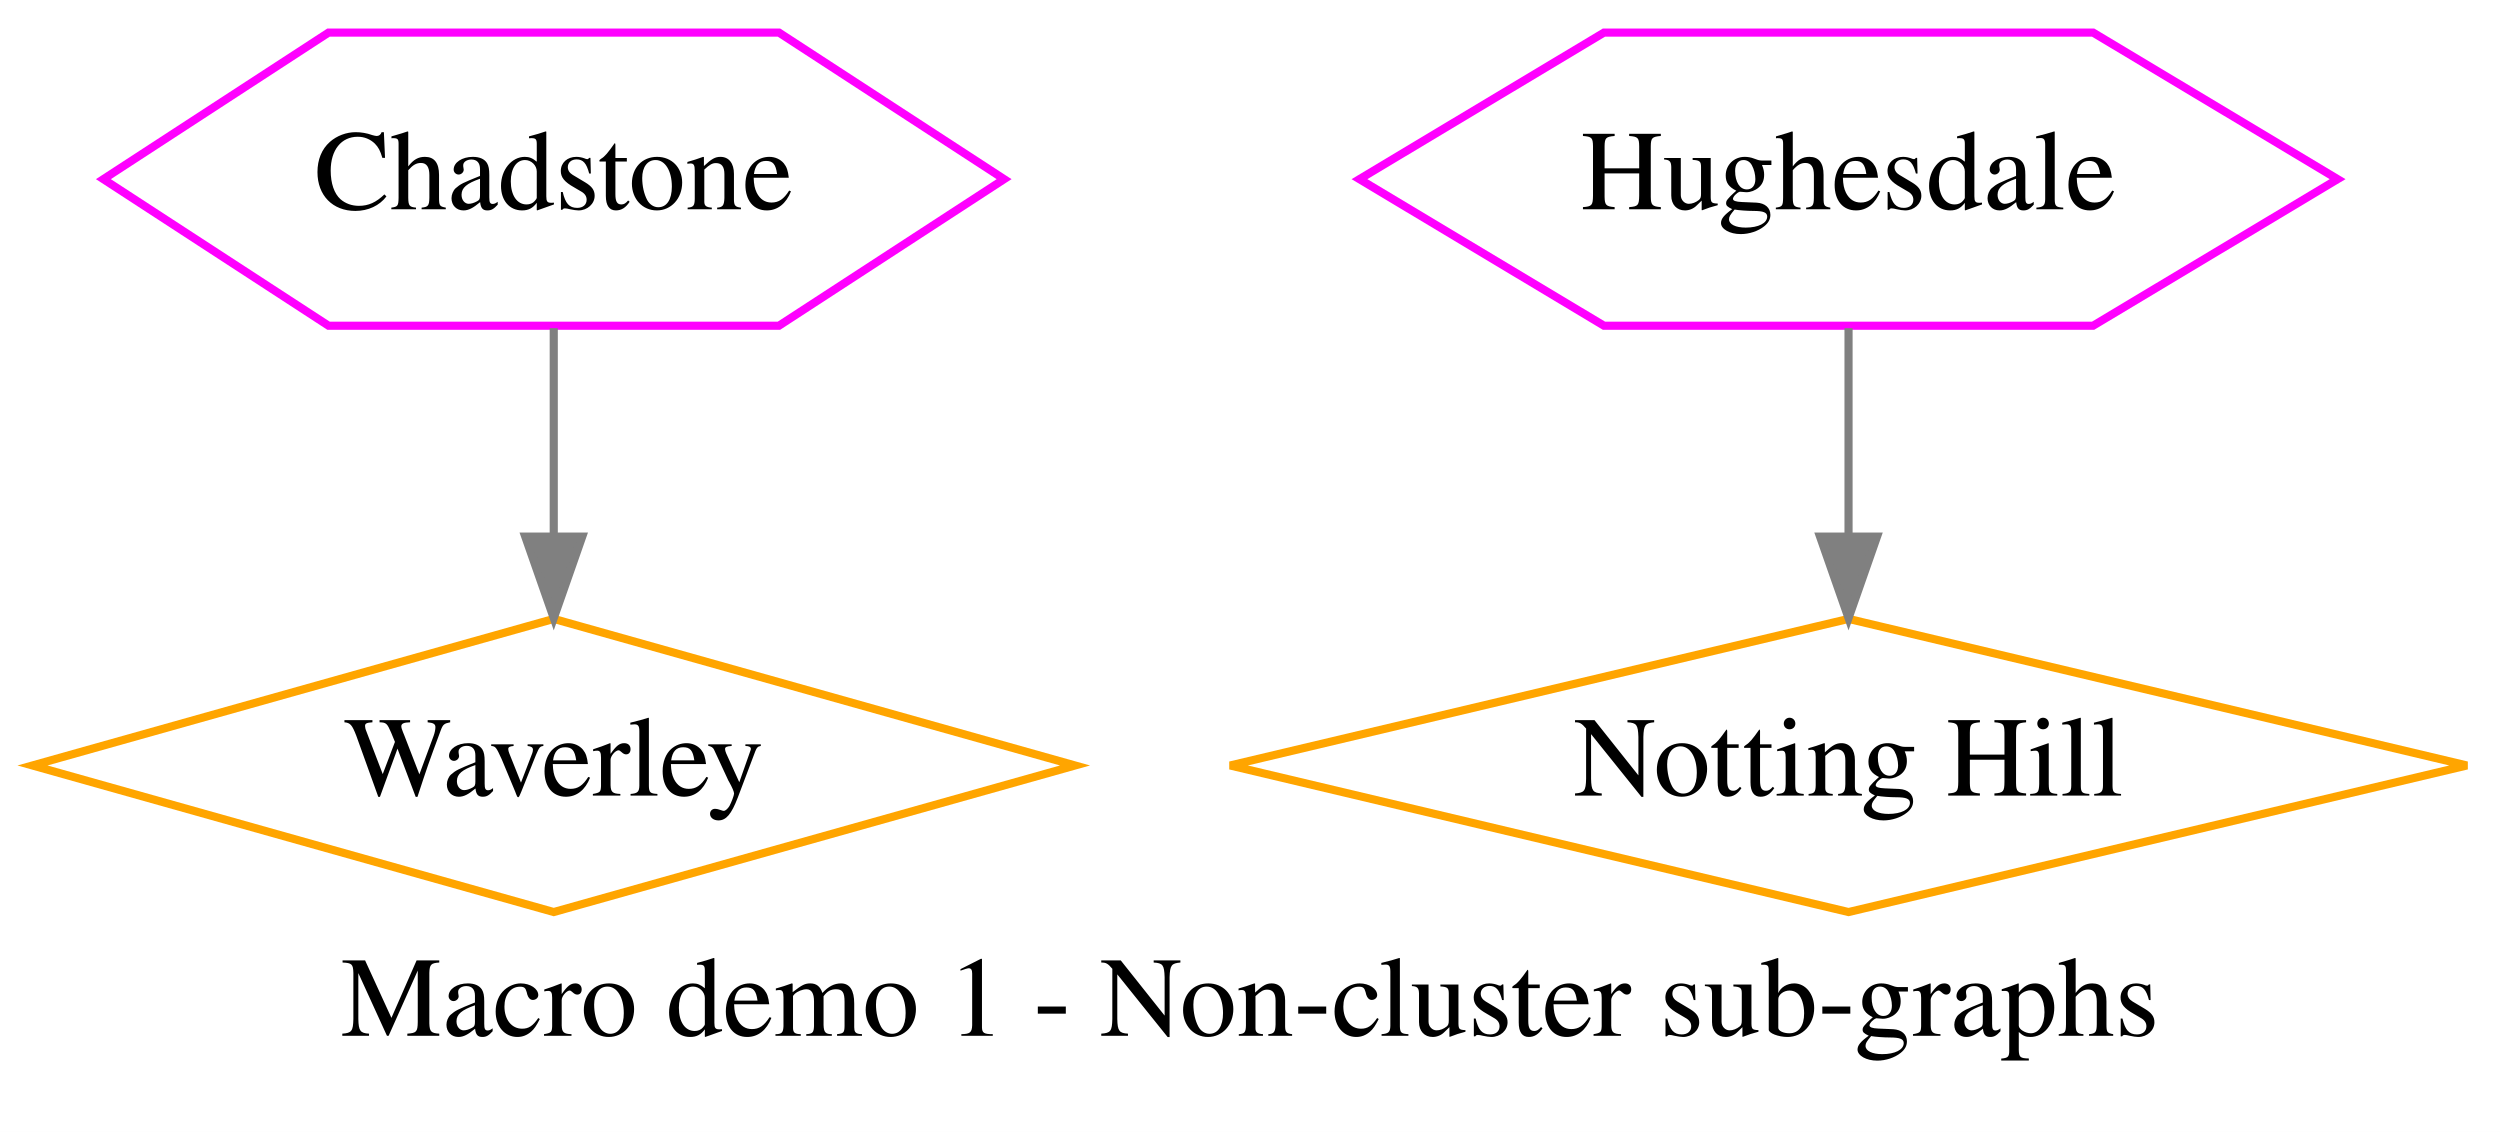
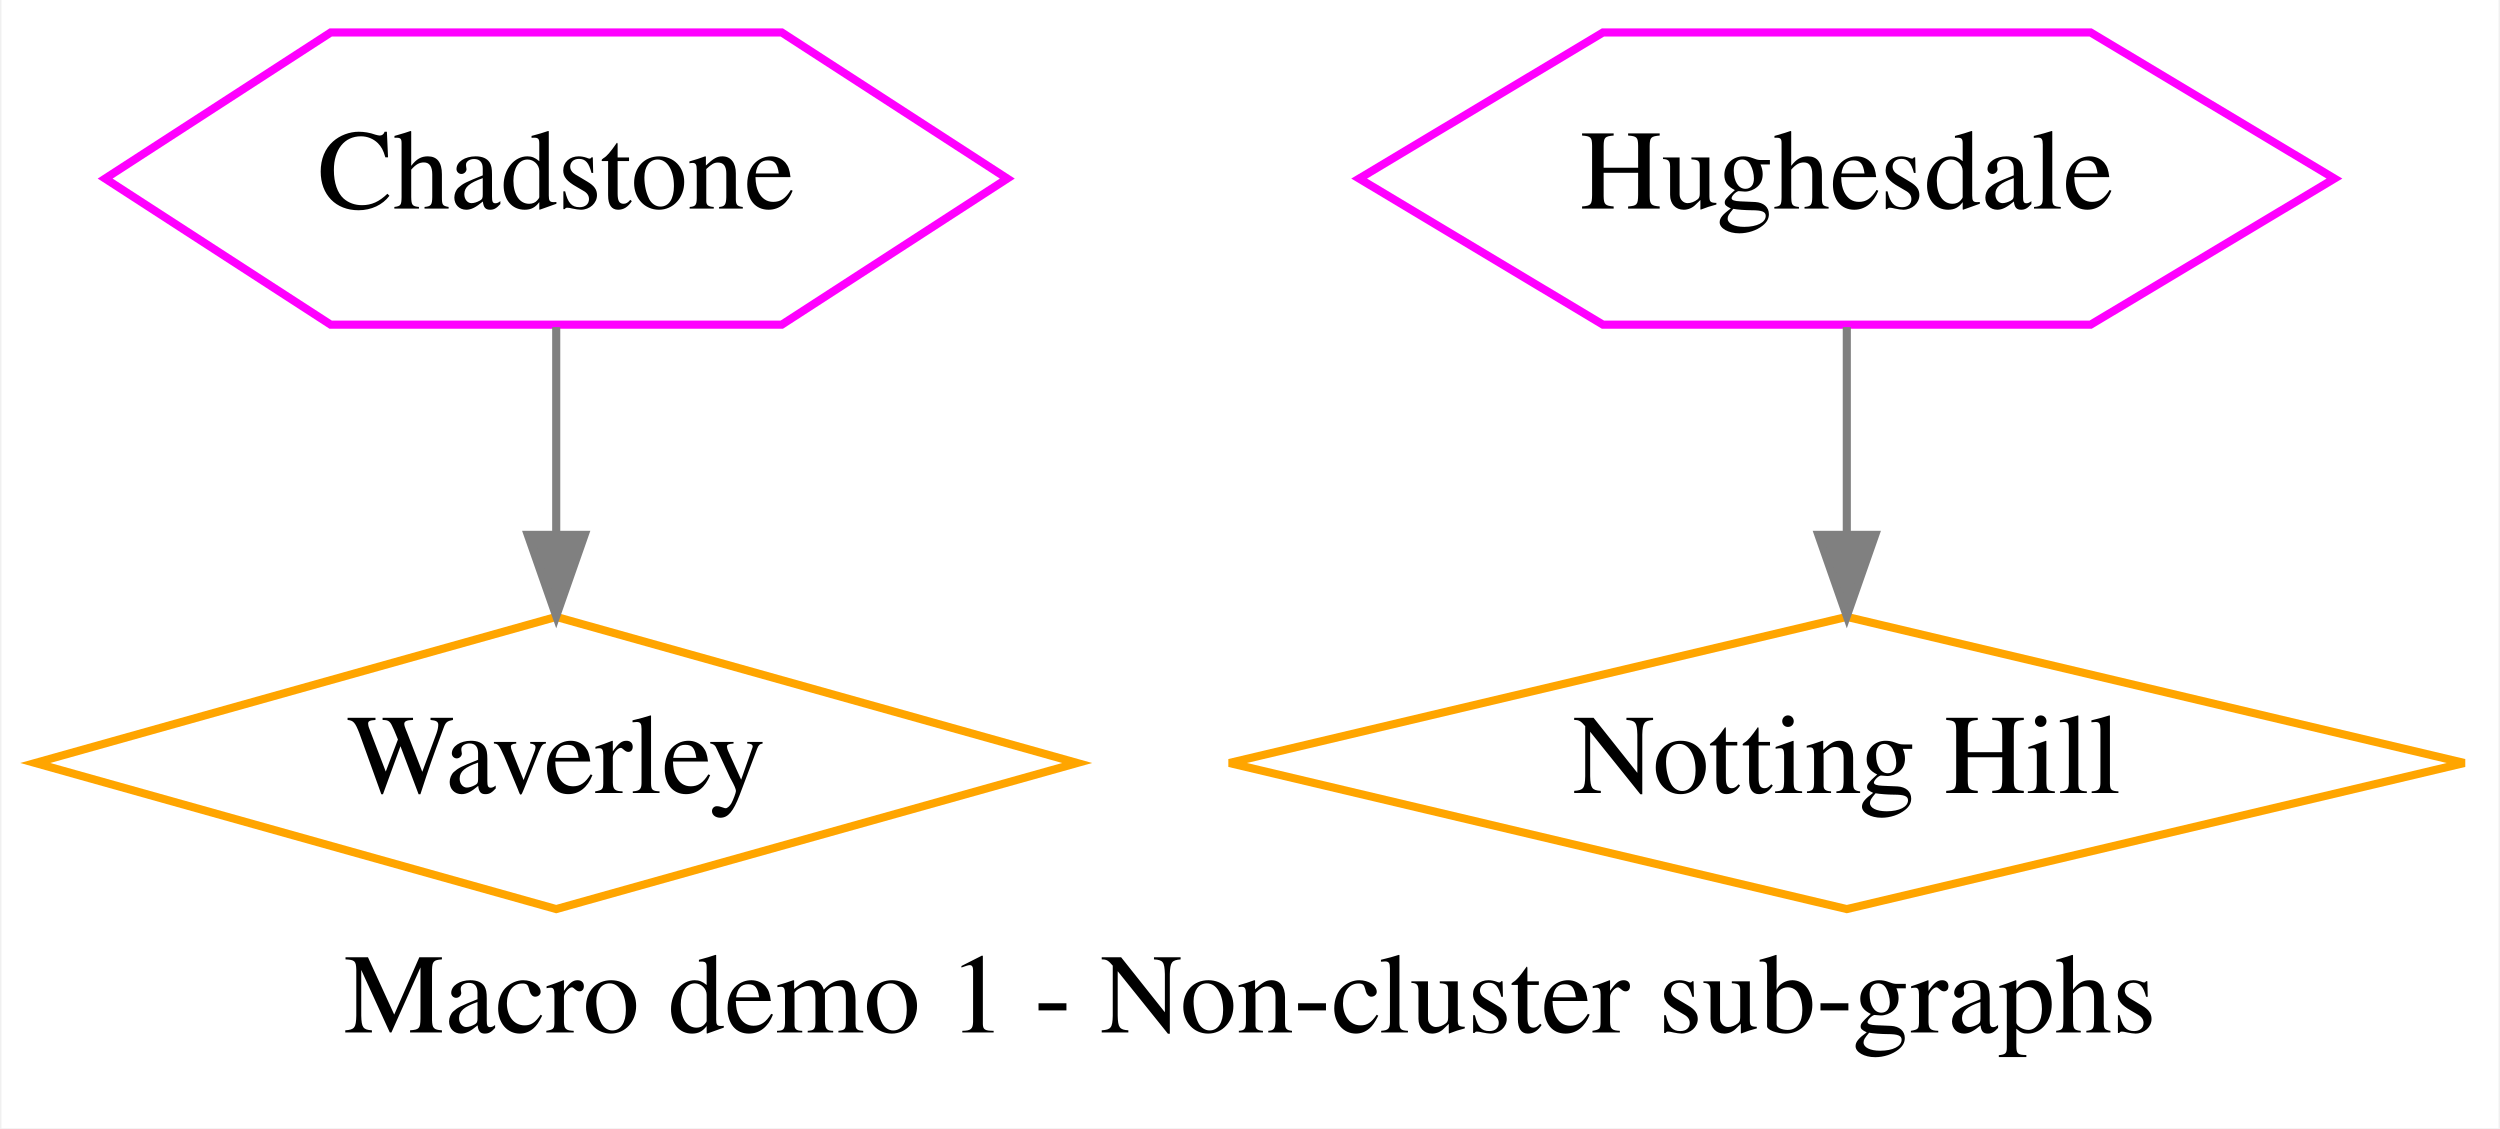
- <svg xmlns="http://www.w3.org/2000/svg" width="307pt" height="139pt" viewBox="0.00 0.00 307.00 139.00">
+ <svg xmlns="http://www.w3.org/2000/svg" width="308pt" height="139pt" viewBox="0.00 0.00 307.63 139.00">
  <g id="graph0" class="graph" transform="scale(1 1) rotate(0) translate(4 135)">
-     <polygon fill="white" stroke="none" points="-4,4 -4,-135 303,-135 303,4 -4,4" />
-     <text text-anchor="middle" x="149.5" y="-7.8" font-family="Times,serif" font-size="14.00">Macro demo 1 - Non-cluster sub-graphs</text>
+     <polygon fill="white" stroke="none" points="-4,4 -4,-135 303.631,-135 303.631,4 -4,4" />
+     <text text-anchor="middle" x="149.816" y="-7.8" font-family="Times,serif" font-size="14.00">Macro demo 1 - Non-cluster sub-graphs</text>
    <g id="node1" class="node">
-       <polygon fill="none" stroke="magenta" points="119.304,-113 91.652,-131 36.348,-131 8.696,-113 36.348,-95 91.652,-95 119.304,-113" />
-       <text text-anchor="middle" x="64" y="-109.3" font-family="Times,serif" font-size="14.00">Chadstone</text>
+       <polygon fill="none" stroke="magenta" points="119.913,-113 92.127,-131 36.555,-131 8.769,-113 36.555,-95 92.127,-95 119.913,-113" />
+       <text text-anchor="middle" x="64.341" y="-109.3" font-family="Times,serif" font-size="14.00">Chadstone</text>
    </g>
    <g id="node2" class="node">
-       <polygon fill="none" stroke="orange" points="64,-59 -0.012,-41 64,-23 128.012,-41 64,-59" />
-       <text text-anchor="middle" x="64" y="-37.3" font-family="Times,serif" font-size="14.00">Waverley</text>
+       <polygon fill="none" stroke="orange" points="64.341,-59 0.159,-41 64.341,-23 128.523,-41 64.341,-59" />
+       <text text-anchor="middle" x="64.341" y="-37.3" font-family="Times,serif" font-size="14.00">Waverley</text>
    </g>
    <g id="edge1" class="edge">
-       <path fill="none" stroke="grey" d="M64,-94.697C64,-86.983 64,-77.713 64,-69.112" />
-       <polygon fill="grey" stroke="grey" points="67.5,-69.104 64,-59.104 60.5,-69.104 67.5,-69.104" />
+       <path fill="none" stroke="grey" d="M64.341,-94.697C64.341,-86.983 64.341,-77.713 64.341,-69.112" />
+       <polygon fill="grey" stroke="grey" points="67.841,-69.104 64.341,-59.104 60.841,-69.104 67.841,-69.104" />
    </g>
    <g id="node3" class="node">
-       <polygon fill="none" stroke="magenta" points="283.059,-113 253.029,-131 192.971,-131 162.941,-113 192.971,-95 253.029,-95 283.059,-113" />
-       <text text-anchor="middle" x="223" y="-109.3" font-family="Times,serif" font-size="14.00">Hughesdale</text>
+       <polygon fill="none" stroke="magenta" points="283.419,-113 253.38,-131 193.302,-131 163.263,-113 193.302,-95 253.38,-95 283.419,-113" />
+       <text text-anchor="middle" x="223.341" y="-109.3" font-family="Times,serif" font-size="14.00">Hughesdale</text>
    </g>
    <g id="node4" class="node">
-       <polygon fill="none" stroke="orange" points="223,-59 147.064,-41 223,-23 298.936,-41 223,-59" />
-       <text text-anchor="middle" x="223" y="-37.3" font-family="Times,serif" font-size="14.00">Notting Hill</text>
+       <polygon fill="none" stroke="orange" points="223.341,-59 147.26,-41 223.341,-23 299.422,-41 223.341,-59" />
+       <text text-anchor="middle" x="223.341" y="-37.3" font-family="Times,serif" font-size="14.00">Notting Hill</text>
    </g>
    <g id="edge2" class="edge">
-       <path fill="none" stroke="grey" d="M223,-94.697C223,-86.983 223,-77.713 223,-69.112" />
-       <polygon fill="grey" stroke="grey" points="226.5,-69.104 223,-59.104 219.5,-69.104 226.5,-69.104" />
+       <path fill="none" stroke="grey" d="M223.341,-94.697C223.341,-86.983 223.341,-77.713 223.341,-69.112" />
+       <polygon fill="grey" stroke="grey" points="226.841,-69.104 223.341,-59.104 219.841,-69.104 226.841,-69.104" />
    </g>
  </g>
</svg>
